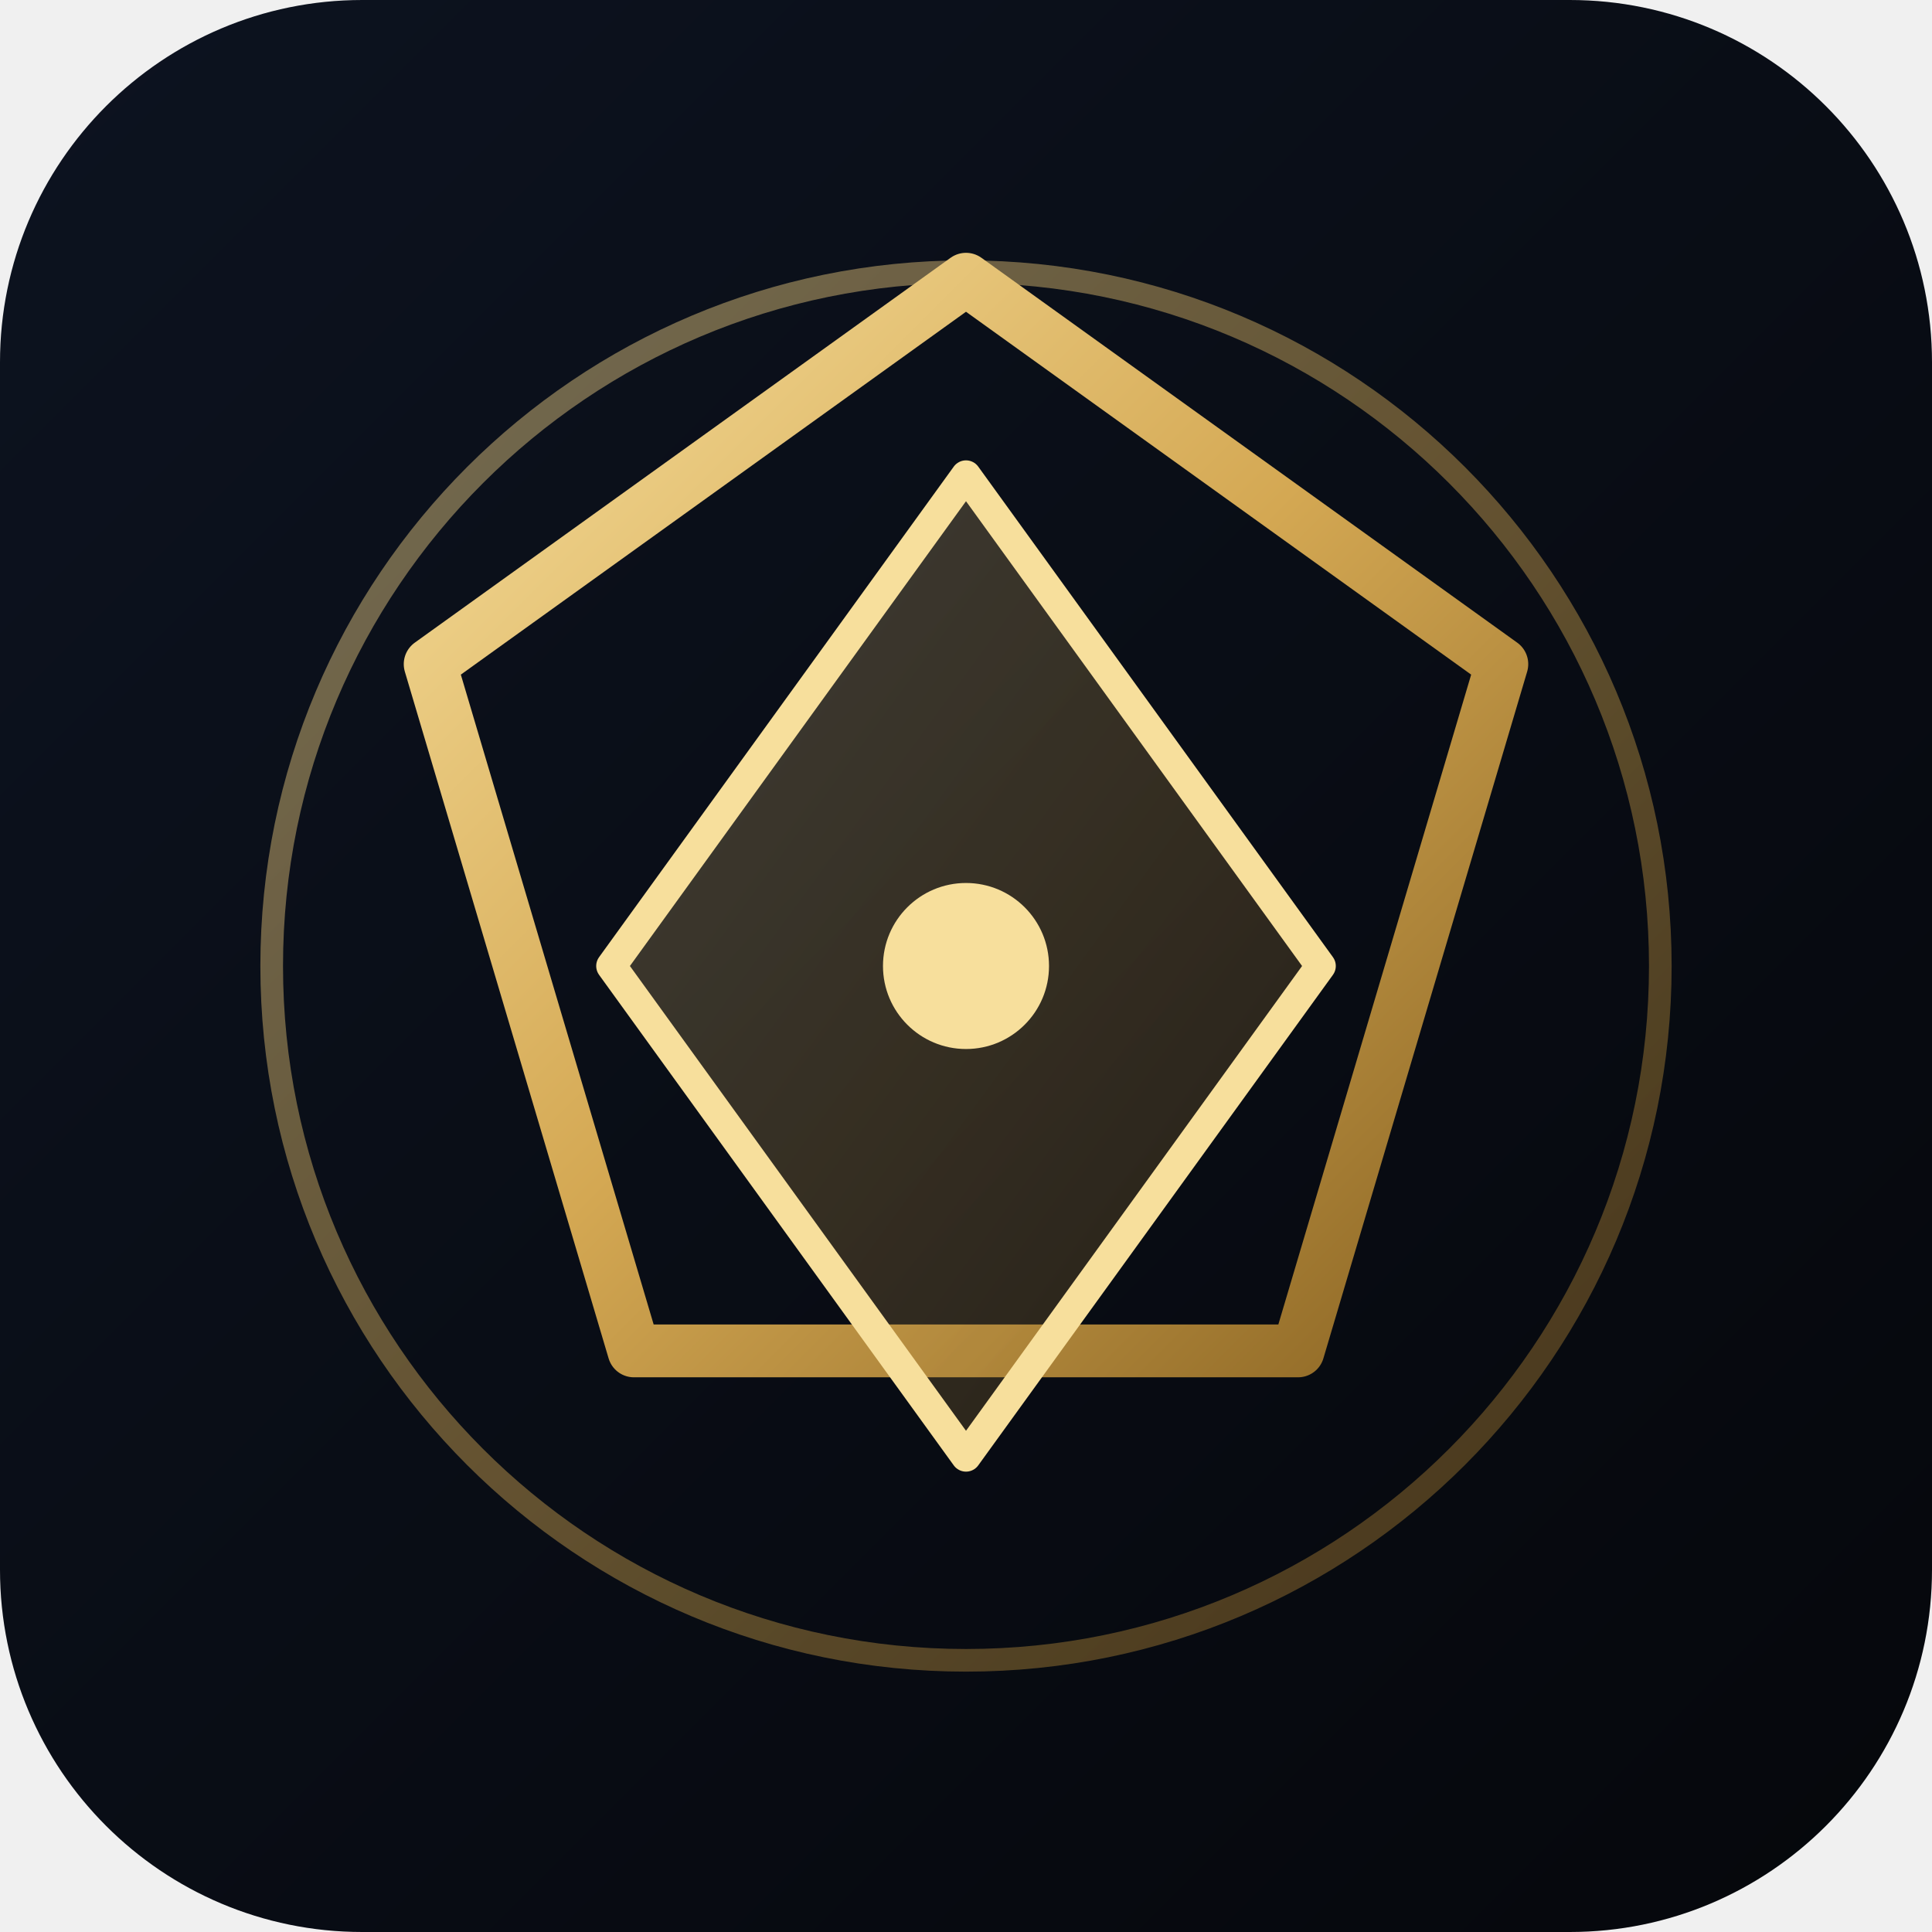
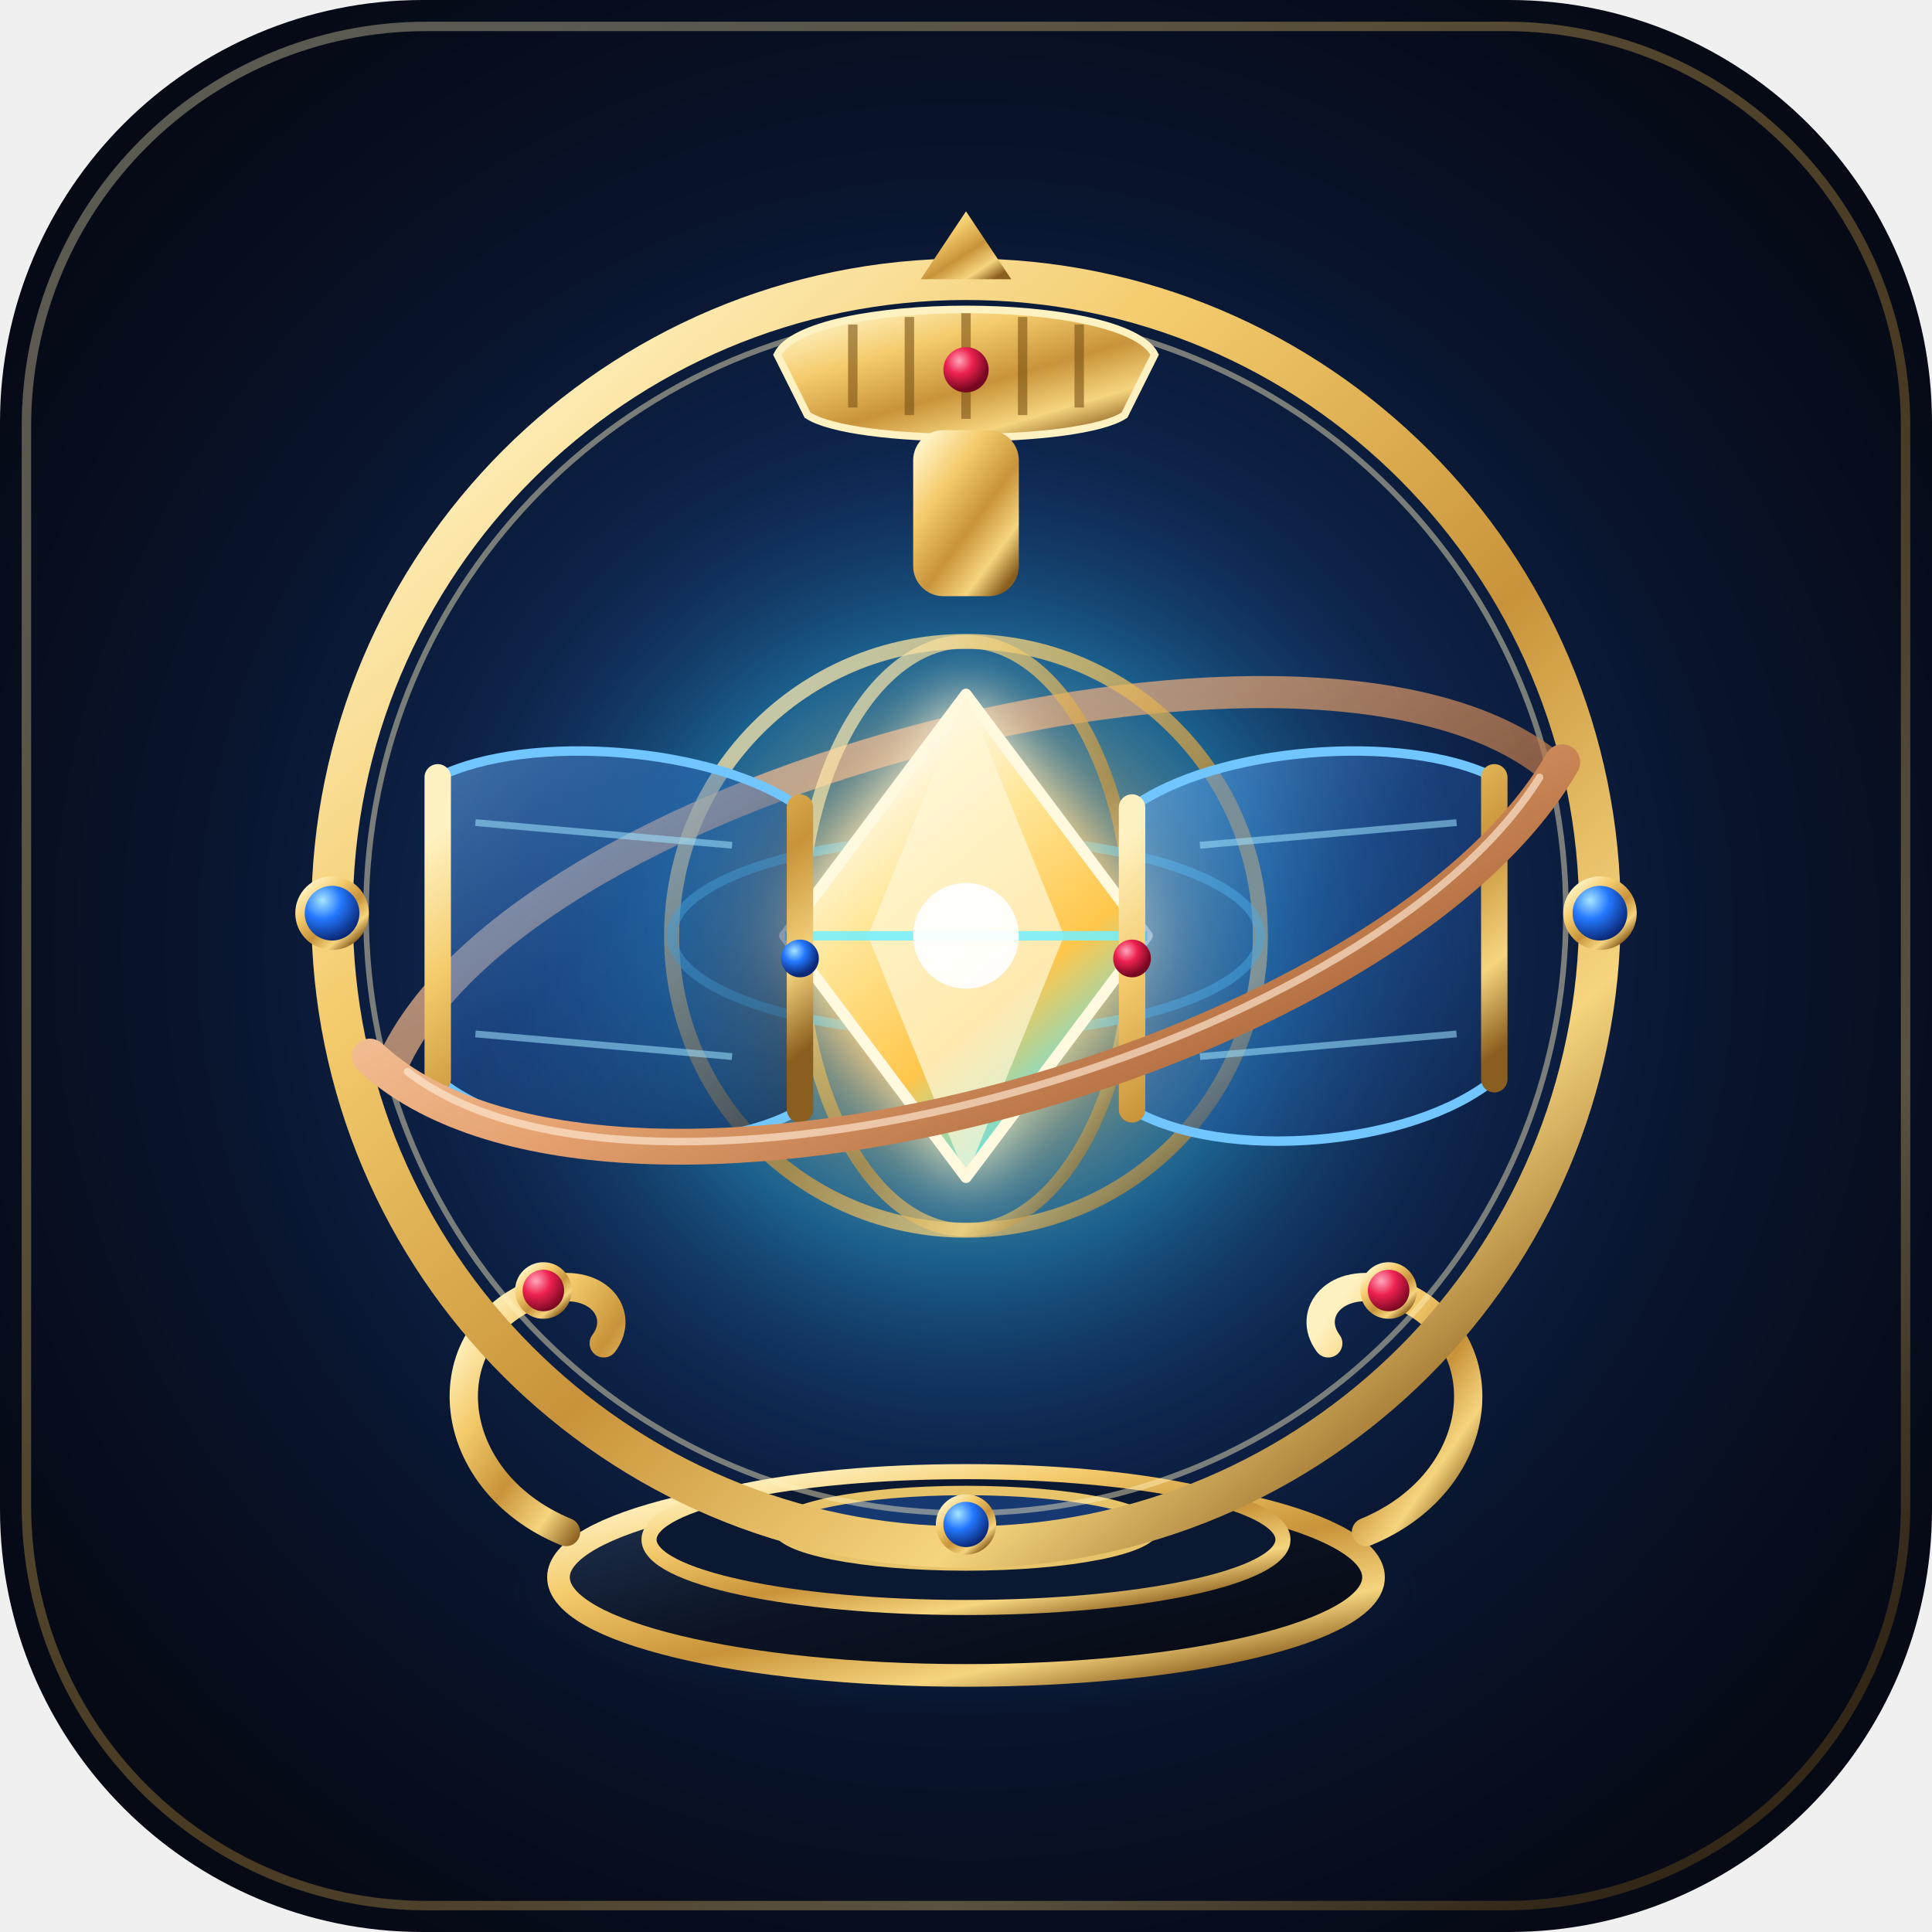
- <svg xmlns="http://www.w3.org/2000/svg" viewBox="0 0 512 512">
+ <svg xmlns="http://www.w3.org/2000/svg" viewBox="0 0 512 512" width="512" height="512">
  <defs>
-     <linearGradient id="bg" x1="0" y1="0" x2="1" y2="1">
-       <stop offset="0%" stop-color="#0d1320" />
-       <stop offset="100%" stop-color="#05070b" />
+     <radialGradient id="bgVignette" cx="50%" cy="49%" r="66%">
+       <stop offset="0%" stop-color="#1A498A" />
+       <stop offset="28%" stop-color="#102C5C" />
+       <stop offset="58%" stop-color="#09152E" />
+       <stop offset="84%" stop-color="#060B18" />
+       <stop offset="100%" stop-color="#050811" />
+     </radialGradient>
+     <radialGradient id="coreAura" cx="50%" cy="50%" r="50%">
+       <stop offset="0%" stop-color="#FFF4C2" stop-opacity="0.95" />
+       <stop offset="26%" stop-color="#FFD468" stop-opacity="0.58" />
+       <stop offset="56%" stop-color="#38DFFF" stop-opacity="0.28" />
+       <stop offset="100%" stop-color="#102C5C" stop-opacity="0" />
+     </radialGradient>
+     <radialGradient id="baseAura" cx="50%" cy="50%" r="50%">
+       <stop offset="0%" stop-color="#FFD46B" stop-opacity="0.45" />
+       <stop offset="55%" stop-color="#3B7BD5" stop-opacity="0.18" />
+       <stop offset="100%" stop-color="#050811" stop-opacity="0" />
+     </radialGradient>
+     <linearGradient id="gold24" x1="12%" y1="6%" x2="88%" y2="94%">
+       <stop offset="0%" stop-color="#FFF2C2" />
+       <stop offset="28%" stop-color="#F4CB6C" />
+       <stop offset="58%" stop-color="#C8933A" />
+       <stop offset="82%" stop-color="#F6D57E" />
+       <stop offset="100%" stop-color="#8A5E1E" />
    </linearGradient>
-     <linearGradient id="gold" x1="0" y1="0" x2="1" y2="1">
-       <stop offset="0%" stop-color="#f7df9c" />
-       <stop offset="50%" stop-color="#d4a853" />
-       <stop offset="100%" stop-color="#8b6523" />
+     <linearGradient id="roseGold" x1="0%" y1="20%" x2="100%" y2="80%">
+       <stop offset="0%" stop-color="#FFD7B5" />
+       <stop offset="45%" stop-color="#E5A270" />
+       <stop offset="80%" stop-color="#B06C3E" />
+       <stop offset="100%" stop-color="#F5C398" />
    </linearGradient>
+     <linearGradient id="sapphireGlass" x1="0%" y1="0%" x2="100%" y2="100%">
+       <stop offset="0%" stop-color="#6EB8FF" stop-opacity="0.55" />
+       <stop offset="45%" stop-color="#2862B5" stop-opacity="0.42" />
+       <stop offset="100%" stop-color="#0D234A" stop-opacity="0.65" />
+     </linearGradient>
+     <linearGradient id="obsidianBase" x1="0%" y1="0%" x2="100%" y2="100%">
+       <stop offset="0%" stop-color="#223557" />
+       <stop offset="48%" stop-color="#0C1424" />
+       <stop offset="100%" stop-color="#050811" />
+     </linearGradient>
+     <linearGradient id="diamondCore" x1="25%" y1="10%" x2="75%" y2="90%">
+       <stop offset="0%" stop-color="#FFFFFF" />
+       <stop offset="32%" stop-color="#FFE79A" />
+       <stop offset="68%" stop-color="#FFC64B" />
+       <stop offset="100%" stop-color="#4EE6FF" />
+     </linearGradient>
+     <radialGradient id="sapphireJewel" cx="35%" cy="30%" r="65%">
+       <stop offset="0%" stop-color="#A6E6FF" />
+       <stop offset="45%" stop-color="#2478FF" />
+       <stop offset="100%" stop-color="#0A2875" />
+     </radialGradient>
+     <radialGradient id="rubyJewel" cx="35%" cy="30%" r="65%">
+       <stop offset="0%" stop-color="#FFA8BC" />
+       <stop offset="45%" stop-color="#EE2250" />
+       <stop offset="100%" stop-color="#780722" />
+     </radialGradient>
+     <filter id="softGlow" x="-30%" y="-30%" width="160%" height="160%">
+       <feGaussianBlur stdDeviation="8" result="blur" />
+       <feMerge>
+         <feMergeNode in="blur" />
+         <feMergeNode in="SourceGraphic" />
+       </feMerge>
+     </filter>
  </defs>
-   <rect width="512" height="512" rx="96" fill="url(#bg)" />
-   <circle cx="256" cy="256" r="184" fill="none" stroke="url(#gold)" stroke-width="6" opacity="0.45" />
-   <polygon points="256,74 398,176 344,358 168,358 114,176" fill="none" stroke="url(#gold)" stroke-width="14" stroke-linejoin="round" />
-   <polygon points="256,126 350,256 256,386 162,256" fill="url(#gold)" opacity="0.22" />
-   <polygon points="256,126 350,256 256,386 162,256" fill="none" stroke="#f7df9c" stroke-width="8" stroke-linejoin="round" />
-   <circle cx="256" cy="256" r="22" fill="#f7df9c" />
+   <rect width="512" height="512" rx="112" fill="url(#bgVignette)" />
+   <rect x="7" y="7" width="498" height="498" rx="106" fill="none" stroke="url(#gold24)" stroke-width="2.5" opacity="0.34" />
+   <circle cx="256" cy="252" r="146" fill="url(#coreAura)" />
+   <ellipse cx="256" cy="422" rx="126" ry="34" fill="url(#baseAura)" />
+   <g id="pedestal">
+     <ellipse cx="256" cy="418" rx="108" ry="26" fill="url(#obsidianBase)" stroke="url(#gold24)" stroke-width="6" />
+     <ellipse cx="256" cy="408" rx="84" ry="18" fill="#0B1832" stroke="url(#gold24)" stroke-width="4" />
+     <ellipse cx="256" cy="405" rx="50" ry="10" fill="#183D78" stroke="#FFD670" stroke-width="2.5" opacity="0.9" />
+     <path d="M150 406 C116 392, 114 352, 144 342 C158 338, 166 348, 160 356" fill="none" stroke="url(#gold24)" stroke-width="7.5" stroke-linecap="round" />
+     <path d="M362 406 C396 392, 398 352, 368 342 C354 338, 346 348, 352 356" fill="none" stroke="url(#gold24)" stroke-width="7.5" stroke-linecap="round" />
+   </g>
+   <circle cx="256" cy="242" r="168" fill="none" stroke="url(#gold24)" stroke-width="11" />
+   <circle cx="256" cy="242" r="159" fill="none" stroke="#FFF1BE" stroke-width="1.5" opacity="0.45" />
+   <path d="M104 282 C138 206, 352 152, 412 204" fill="none" stroke="url(#roseGold)" stroke-width="8.5" stroke-linecap="round" opacity="0.72" />
+   <g id="brassCrown">
+     <polygon points="256,56 268,74 244,74" fill="url(#gold24)" />
+     <path d="M206 94 C214 78, 298 78, 306 94 L298 110 C286 118, 226 118, 214 110 Z" fill="url(#gold24)" stroke="#FFF2C2" stroke-width="2" />
+     <rect x="242" y="114" width="28" height="44" rx="8" fill="url(#gold24)" />
+     <line x1="226" y1="86" x2="226" y2="108" stroke="#7A5216" stroke-width="2.5" opacity="0.6" />
+     <line x1="241" y1="84" x2="241" y2="110" stroke="#7A5216" stroke-width="2.5" opacity="0.6" />
+     <line x1="256" y1="83" x2="256" y2="111" stroke="#7A5216" stroke-width="2.5" opacity="0.6" />
+     <line x1="271" y1="84" x2="271" y2="110" stroke="#7A5216" stroke-width="2.5" opacity="0.6" />
+     <line x1="286" y1="86" x2="286" y2="108" stroke="#7A5216" stroke-width="2.5" opacity="0.6" />
+     <circle cx="256" cy="98" r="6" fill="url(#rubyJewel)" />
+   </g>
+   <circle cx="256" cy="248" r="78" fill="none" stroke="url(#gold24)" stroke-width="4" opacity="0.75" />
+   <ellipse cx="256" cy="248" rx="44" ry="78" fill="none" stroke="url(#gold24)" stroke-width="3.5" opacity="0.7" />
+   <ellipse cx="256" cy="248" rx="78" ry="26" fill="none" stroke="#5ED8FF" stroke-width="2.5" opacity="0.5" />
+   <g id="hologramCore" filter="url(#softGlow)">
+     <polygon points="256,184 304,248 256,312 208,248" fill="url(#diamondCore)" stroke="#FFF9DF" stroke-width="3" stroke-linejoin="round" />
+     <polygon points="256,184 282,248 256,312 230,248" fill="#FFF7D6" opacity="0.72" />
+     <line x1="208" y1="248" x2="304" y2="248" stroke="#72F0FF" stroke-width="2.5" opacity="0.85" />
+     <circle cx="256" cy="248" r="14" fill="#FFFFFF" opacity="0.92" />
+   </g>
+   <g id="leftFacet">
+     <path d="M116 206 C140 194, 190 198, 212 214 L212 294 C188 308, 138 304, 116 286 Z" fill="url(#sapphireGlass)" stroke="#72C6FF" stroke-width="2.5" />
+     <path d="M116 206 L116 286 M212 214 L212 294" stroke="url(#gold24)" stroke-width="7" stroke-linecap="round" />
+     <path d="M126 218 L194 224 M126 274 L194 280" stroke="#9EE4FF" stroke-width="1.8" opacity="0.55" />
+     <circle cx="212" cy="254" r="5" fill="url(#sapphireJewel)" />
+   </g>
+   <g id="rightFacet">
+     <path d="M396 206 C372 194, 322 198, 300 214 L300 294 C324 308, 374 304, 396 286 Z" fill="url(#sapphireGlass)" stroke="#72C6FF" stroke-width="2.5" />
+     <path d="M396 206 L396 286 M300 214 L300 294" stroke="url(#gold24)" stroke-width="7" stroke-linecap="round" />
+     <path d="M386 218 L318 224 M386 274 L318 280" stroke="#9EE4FF" stroke-width="1.8" opacity="0.55" />
+     <circle cx="300" cy="254" r="5" fill="url(#rubyJewel)" />
+   </g>
+   <path d="M98 280 C160 338, 368 282, 414 202" fill="none" stroke="url(#roseGold)" stroke-width="9.5" stroke-linecap="round" />
+   <path d="M108 284 C170 332, 362 280, 408 206" fill="none" stroke="#FFE9D4" stroke-width="2" stroke-linecap="round" opacity="0.65" />
+   <circle cx="88" cy="242" r="8.5" fill="url(#sapphireJewel)" stroke="url(#gold24)" stroke-width="2.5" />
+   <circle cx="424" cy="242" r="8.5" fill="url(#sapphireJewel)" stroke="url(#gold24)" stroke-width="2.5" />
+   <circle cx="144" cy="342" r="6.5" fill="url(#rubyJewel)" stroke="url(#gold24)" stroke-width="2" />
+   <circle cx="368" cy="342" r="6.5" fill="url(#rubyJewel)" stroke="url(#gold24)" stroke-width="2" />
+   <circle cx="256" cy="404" r="7" fill="url(#sapphireJewel)" stroke="url(#gold24)" stroke-width="2" />
</svg>
